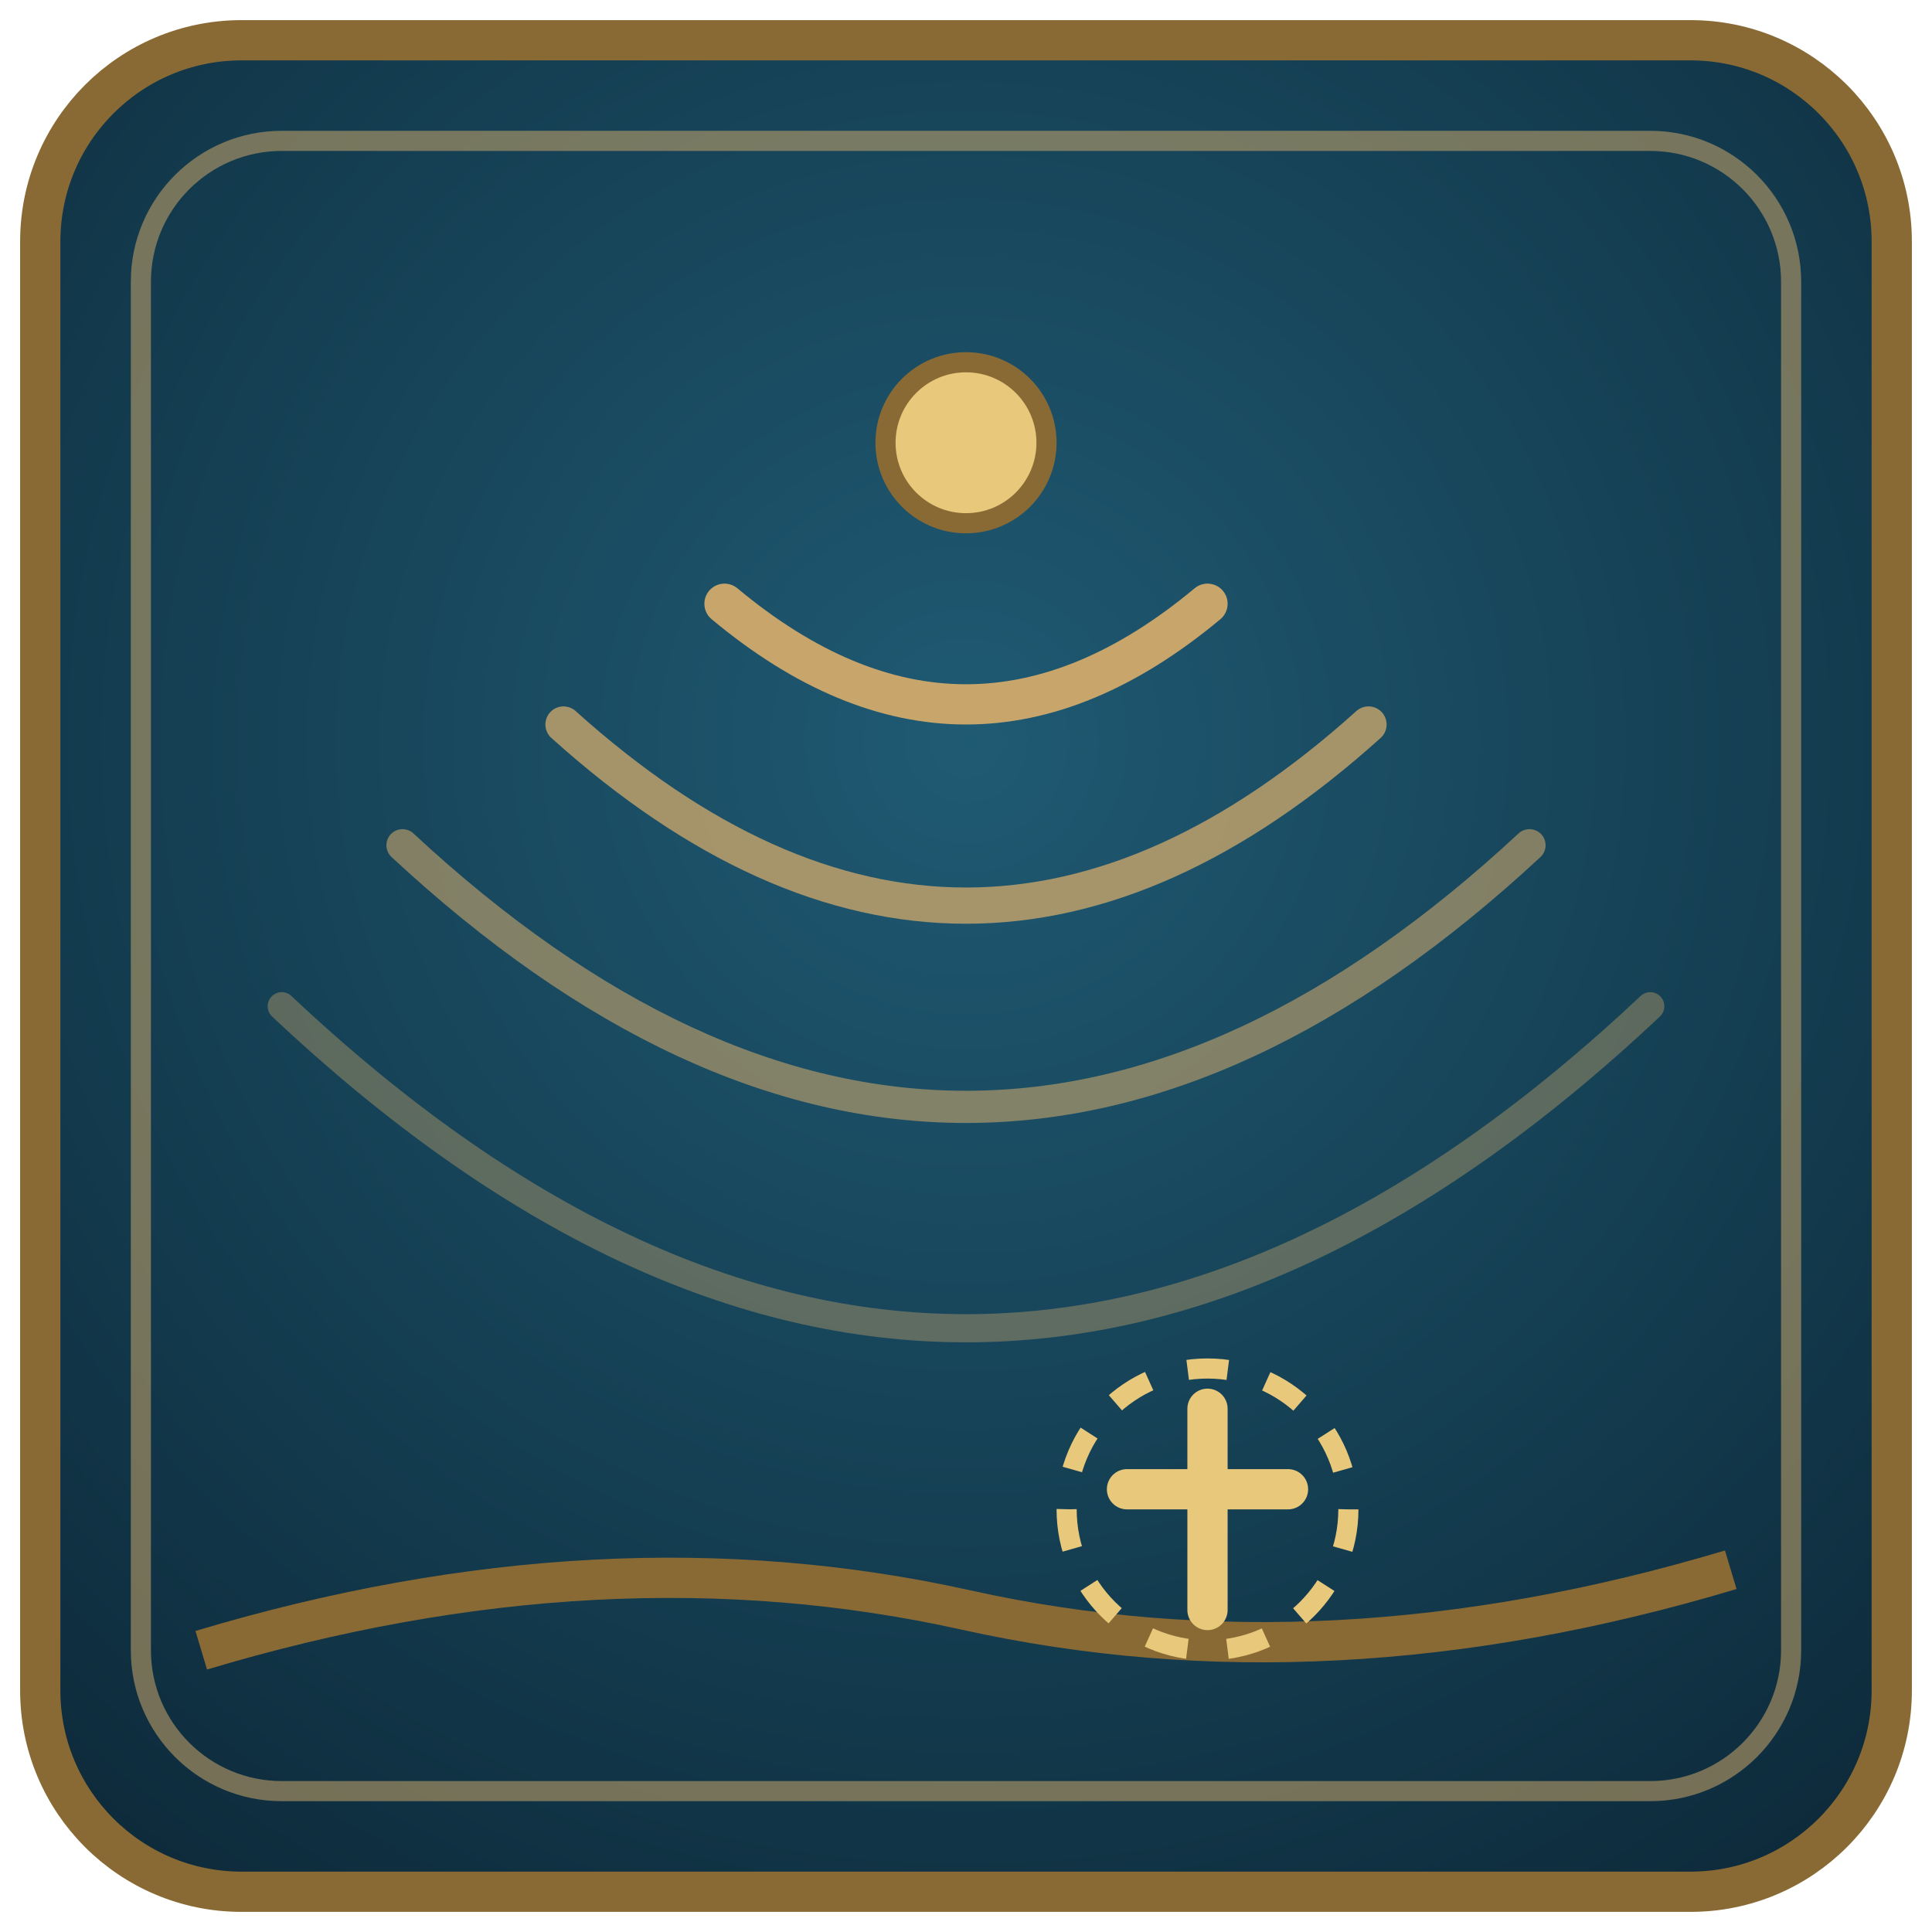
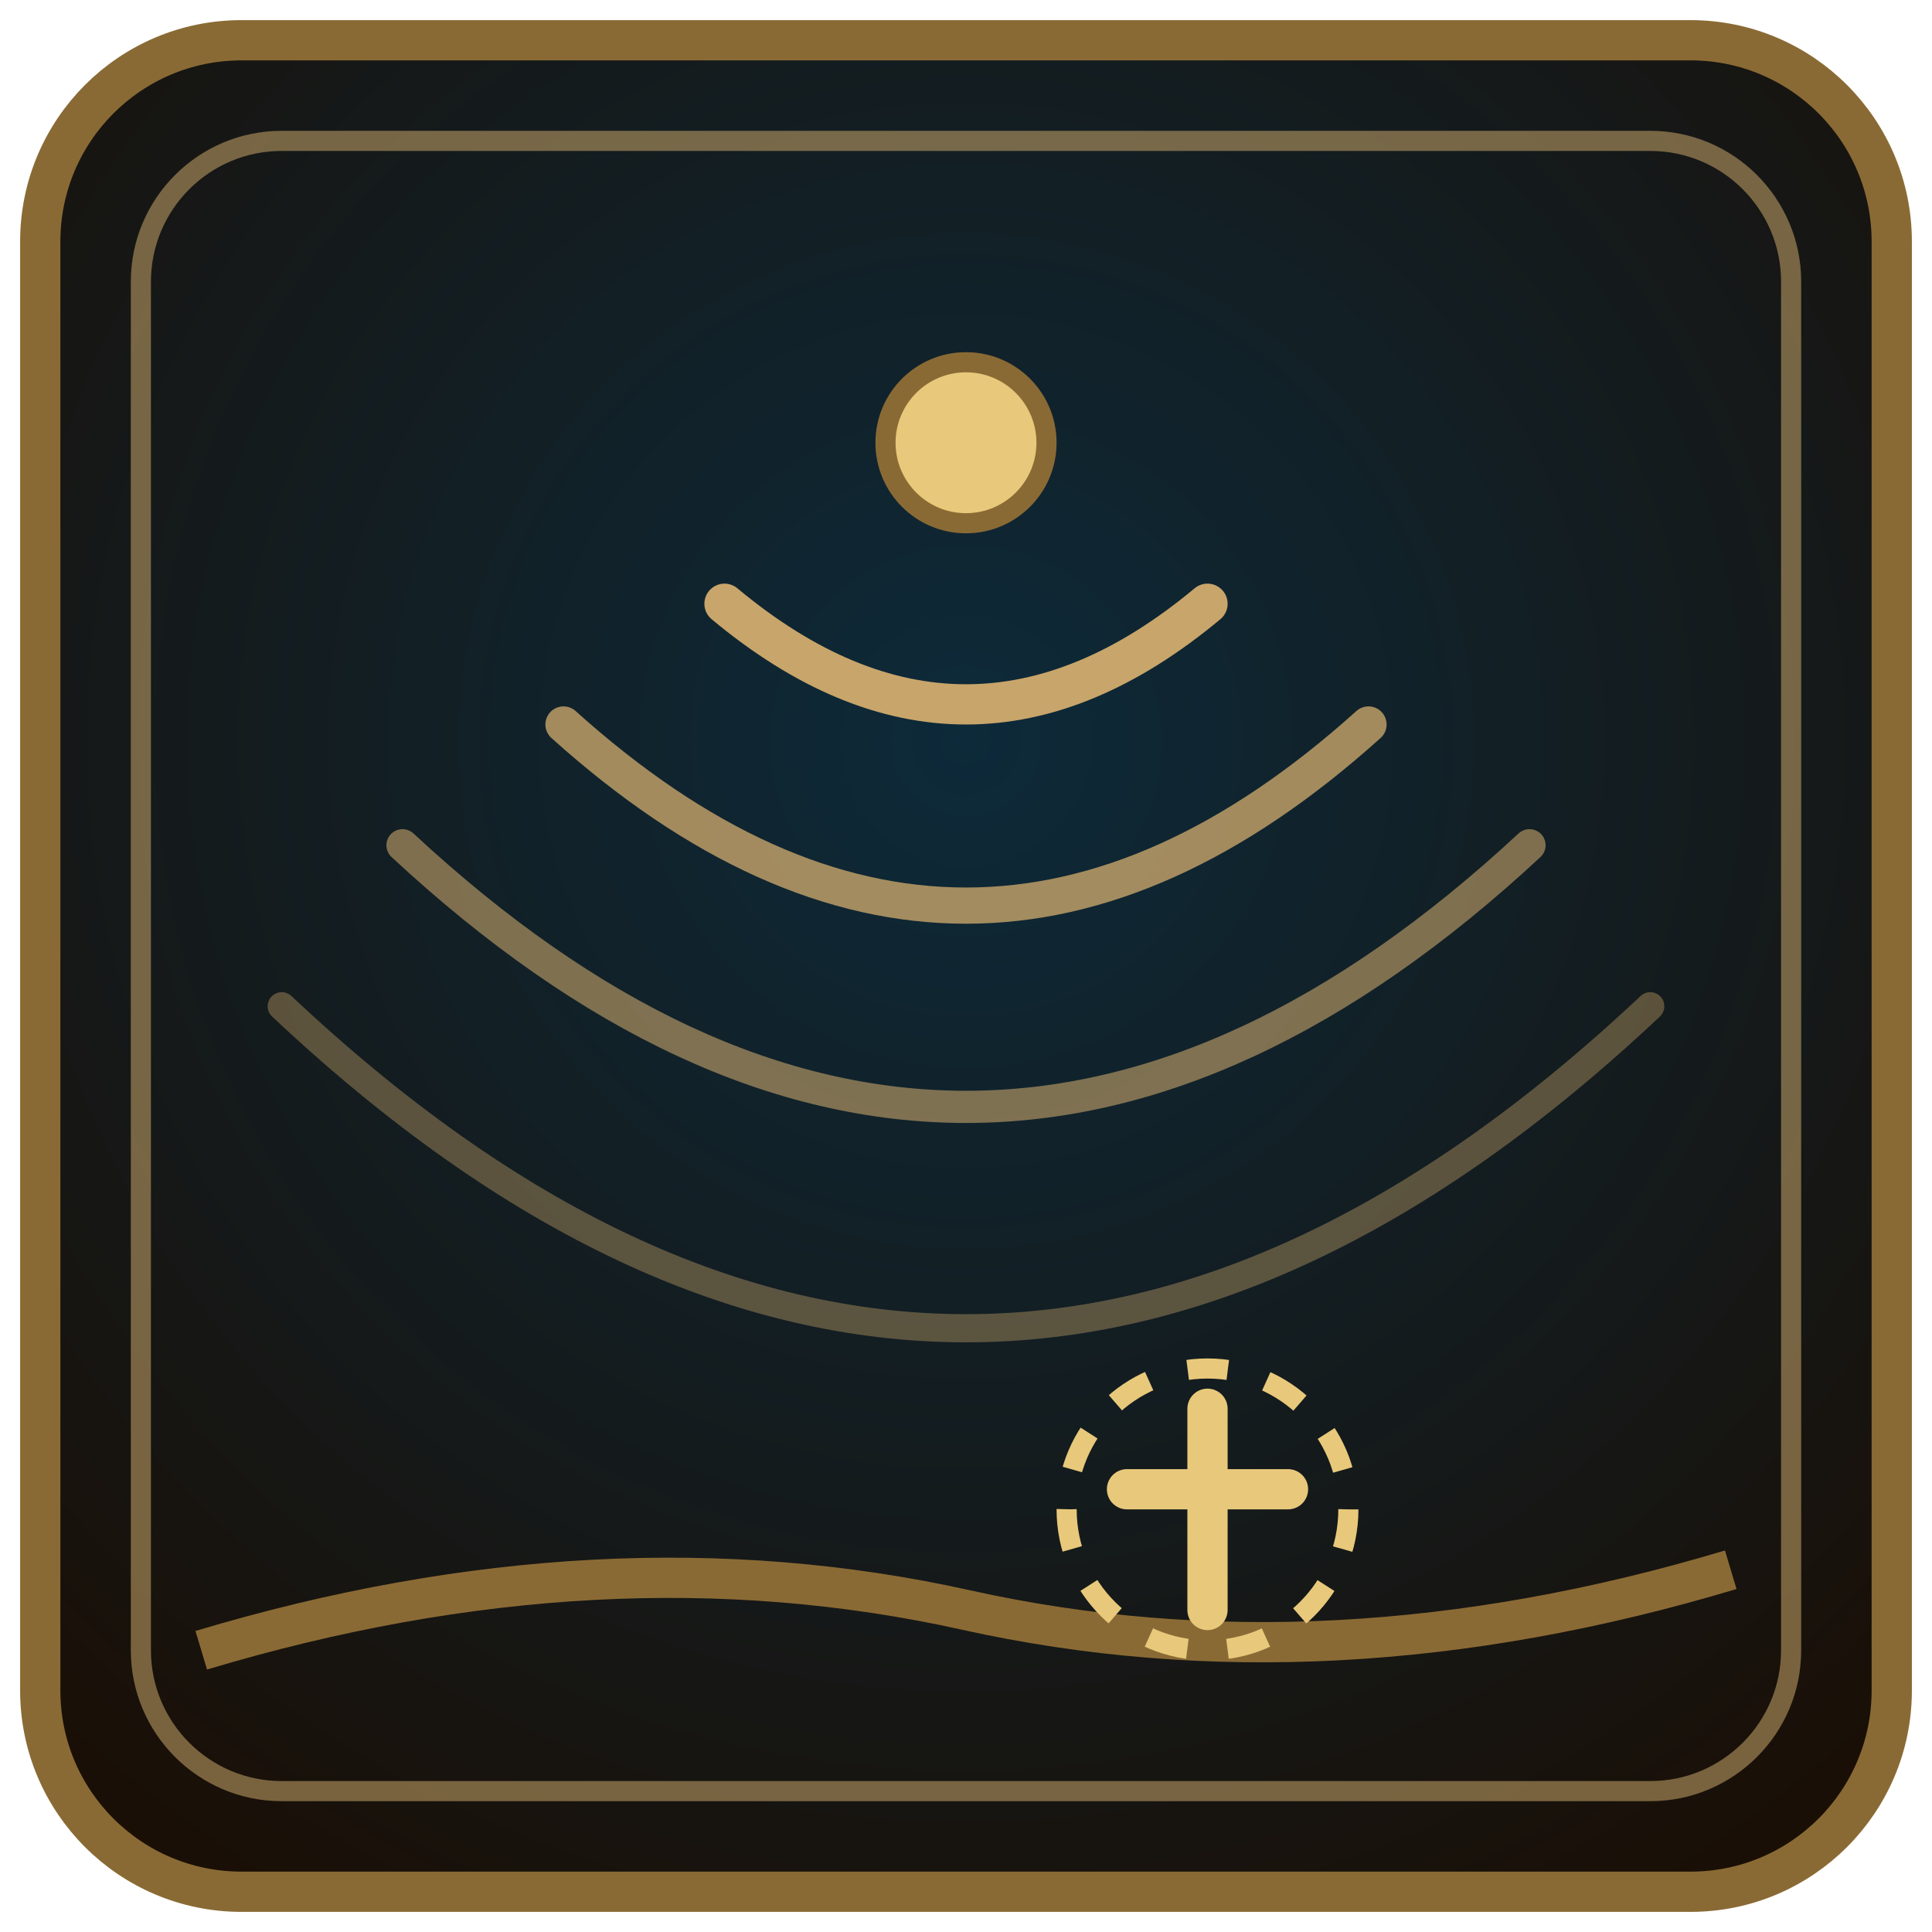
<svg xmlns="http://www.w3.org/2000/svg" viewBox="0 0 96 96" role="img" aria-label="Сонар — кольца эхолота">
  <defs>
    <radialGradient id="sonar-bg" cx="50%" cy="38%" r="75%">
-       <stop offset="0%" stop-color="#1f5a73" />
-       <stop offset="100%" stop-color="#0d2a3a" />
+       <stop offset="0%" stop-color="#0d2a3a" />
+       <stop offset="100%" stop-color="#1a0e04" />
    </radialGradient>
  </defs>
  <rect x="2" y="2" width="92" height="92" rx="10" fill="url(#sonar-bg)" stroke="#8a6a34" stroke-width="2" />
  <rect x="7" y="7" width="82" height="82" rx="7" fill="none" stroke="#c8a56a" stroke-width="1" opacity=".55" />
  <g>
    <circle cx="48" cy="22" r="4" fill="#e8c87a" stroke="#8a6a34" stroke-width="1" />
    <g fill="none" stroke="#c8a56a" stroke-linecap="round">
      <path d="M36 30 Q48 40 60 30" stroke-width="2" />
      <path d="M28 36 Q48 54 68 36" stroke-width="1.8" opacity=".8" />
      <path d="M20 42 Q48 68 76 42" stroke-width="1.6" opacity=".6" />
      <path d="M14 50 Q48 82 82 50" stroke-width="1.4" opacity=".4" />
    </g>
    <path d="M10 82 Q30 76 48 80 Q66 84 86 78" fill="none" stroke="#8a6a34" stroke-width="2" />
    <path d="M60 70 v10 M56 74 h8" stroke="#e8c87a" stroke-width="2" stroke-linecap="round" />
    <circle cx="60" cy="75" r="7" fill="none" stroke="#e8c87a" stroke-width="1" stroke-dasharray="2 2" />
  </g>
</svg>
